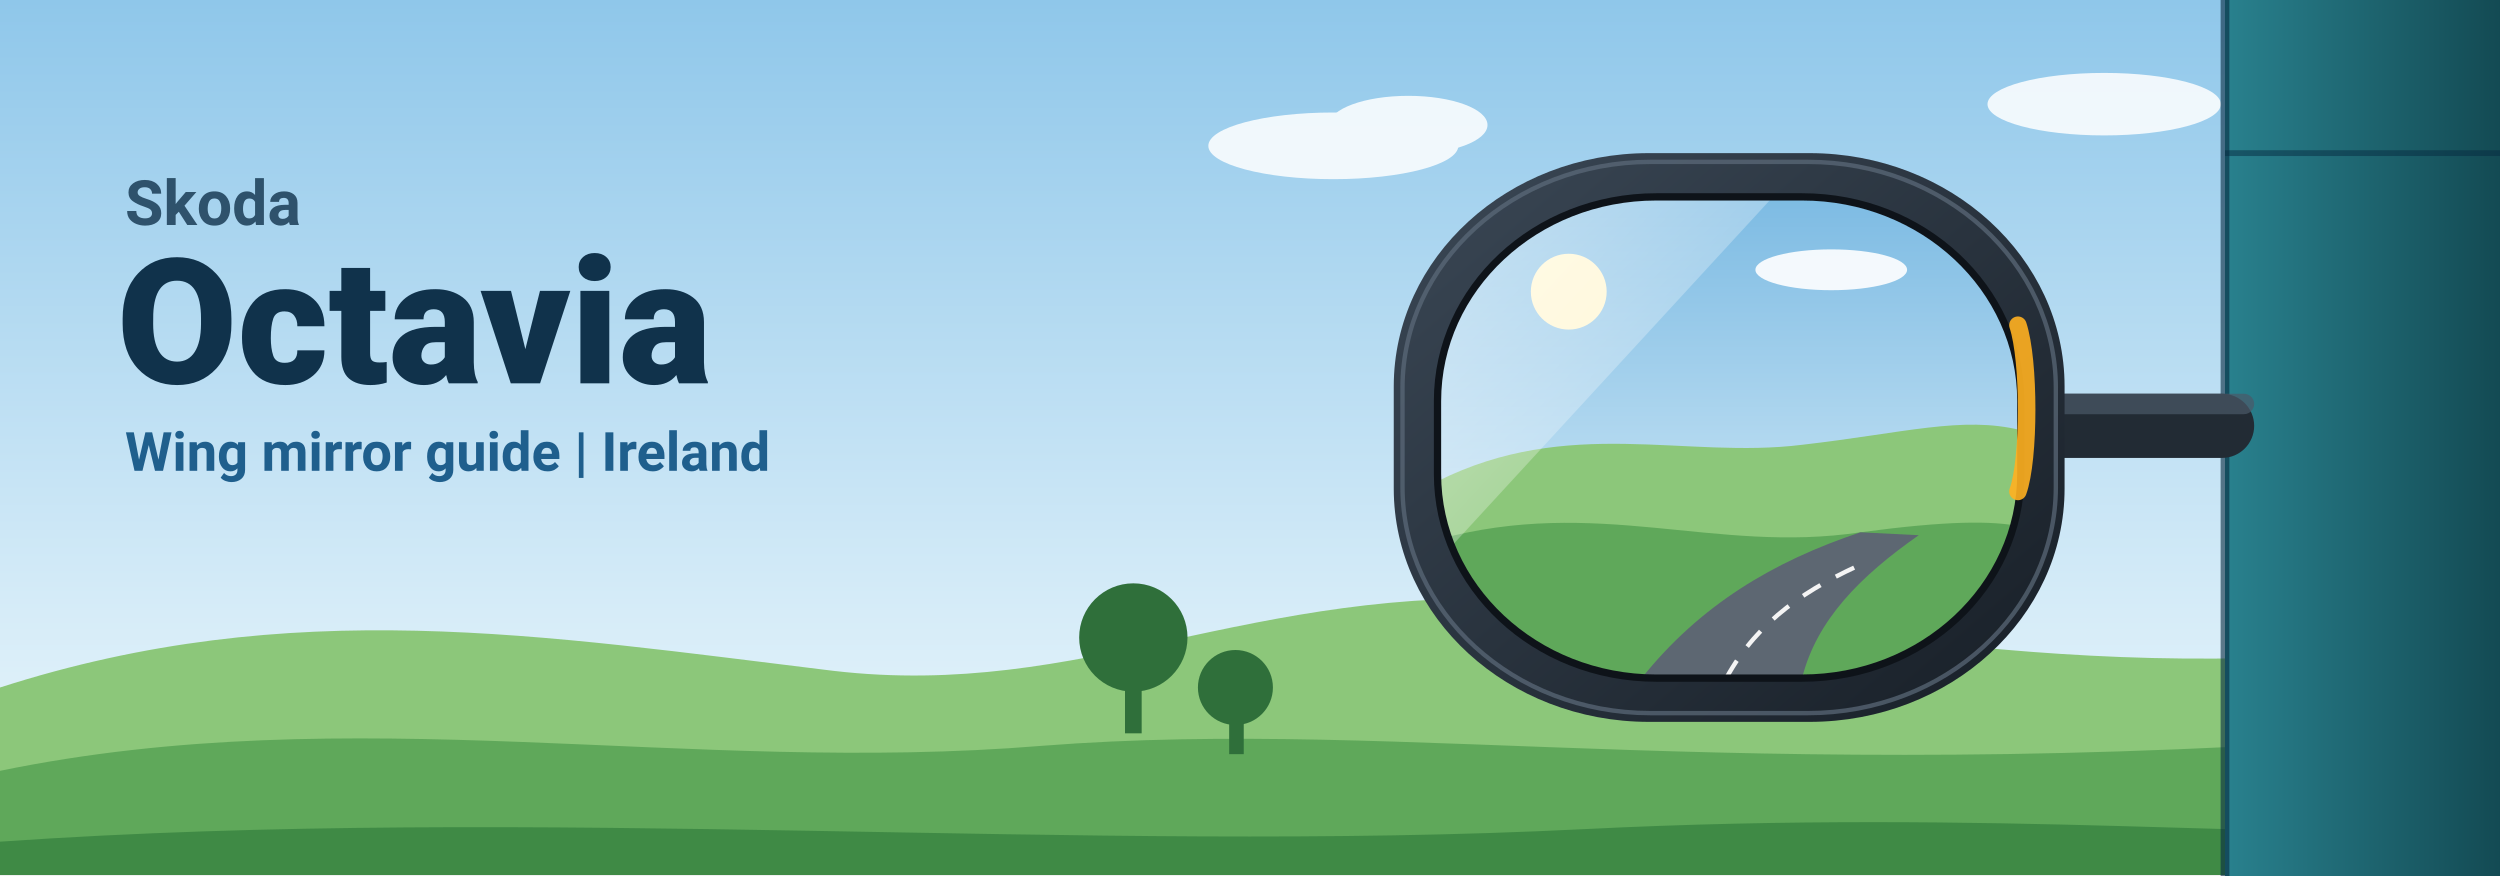
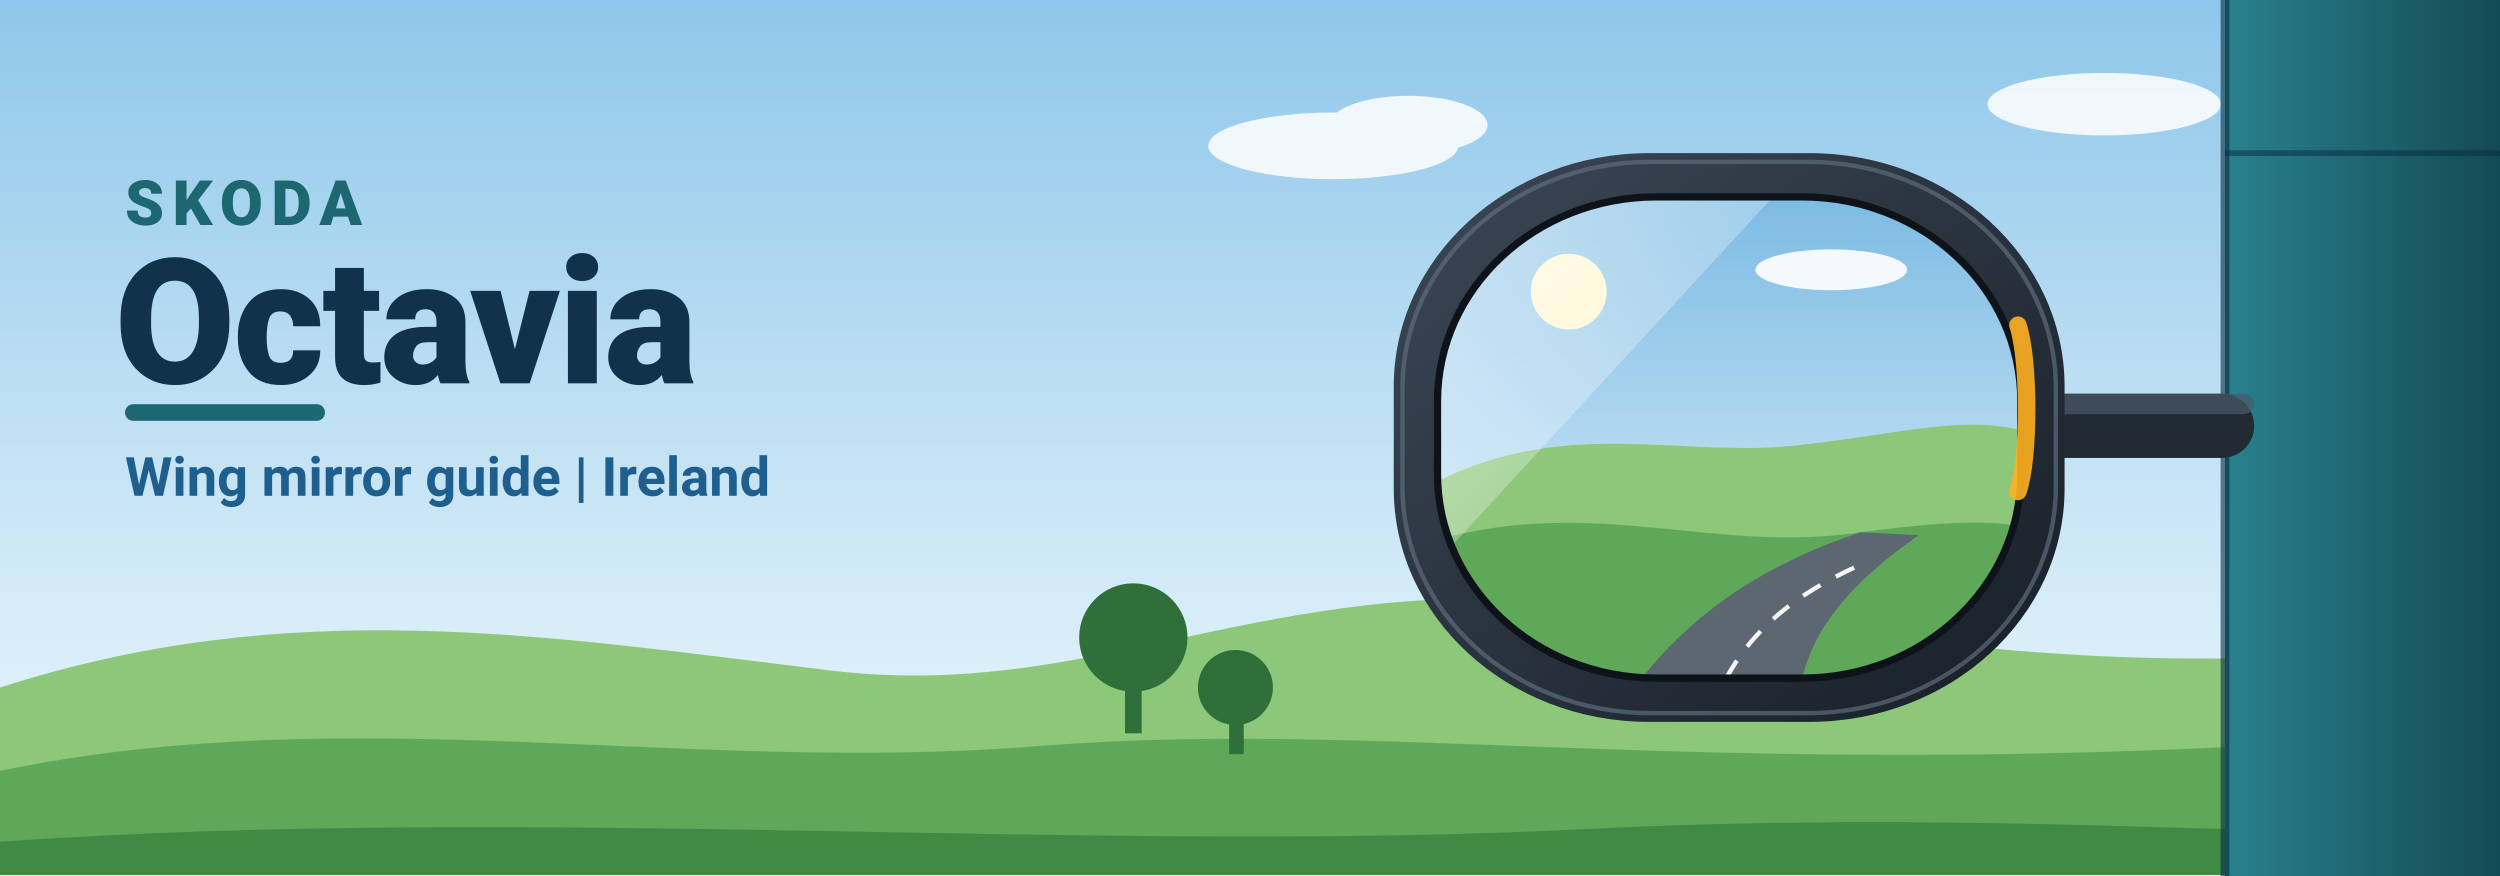
<svg xmlns="http://www.w3.org/2000/svg" viewBox="0 0 1200 420" width="1200" height="420" role="img" aria-label="Illustration of a Skoda Octavia wing mirror reflecting green Irish hills">
  <defs>
    <linearGradient id="sky" x1="0" y1="0" x2="0" y2="1">
      <stop offset="0" stop-color="#8fc7ea" />
      <stop offset="0.7" stop-color="#d6ecf8" />
      <stop offset="1" stop-color="#eef8fc" />
    </linearGradient>
    <linearGradient id="glassSky" x1="0" y1="0" x2="0" y2="1">
      <stop offset="0" stop-color="#7dbbe3" />
      <stop offset="1" stop-color="#e3f3fb" />
    </linearGradient>
    <linearGradient id="housing" x1="0" y1="0" x2="1" y2="1">
      <stop offset="0" stop-color="#3b4856" />
      <stop offset="1" stop-color="#171e26" />
    </linearGradient>
    <linearGradient id="door" x1="0" y1="0" x2="1" y2="0">
      <stop offset="0" stop-color="hsl(188,55%,36%)" />
      <stop offset="1" stop-color="hsl(188,62%,20%)" />
    </linearGradient>
    <linearGradient id="shine" x1="0" y1="0" x2="1" y2="1">
      <stop offset="0" stop-color="#fff" stop-opacity="0.55" />
      <stop offset="1" stop-color="#fff" stop-opacity="0" />
    </linearGradient>
    <clipPath id="glassClip">
      <rect x="470" y="150" width="400" height="330" rx="150" ry="140" />
    </clipPath>
  </defs>
  <rect width="1200" height="420" fill="url(#sky)" />
  <g fill="#fff" opacity="0.85">
    <ellipse cx="640" cy="70" rx="60" ry="16" />
    <ellipse cx="676" cy="60" rx="38" ry="14" />
    <ellipse cx="1010" cy="50" rx="56" ry="15" />
  </g>
  <path d="M0 330 C140 285 260 305 400 322 C520 336 600 280 740 288 C880 296 1000 334 1200 306 L1200 420 L0 420Z" fill="#8cc77a" />
  <path d="M0 370 C170 335 330 372 500 358 C680 344 840 380 1200 350 L1200 420 L0 420Z" fill="#5fa85a" />
  <path d="M0 404 C260 386 520 410 760 398 C960 388 1100 404 1200 398 L1200 420 L0 420Z" fill="#3f8a45" />
  <g fill="#2f6f3a">
    <rect x="540" y="318" width="8" height="34" />
    <circle cx="544" cy="306" r="26" />
    <rect x="590" y="338" width="7" height="24" />
    <circle cx="593" cy="330" r="18" />
  </g>
  <g transform="translate(361,-10.5) scale(0.7)">
    <rect x="1010" y="0" width="190" height="630" fill="url(#door)" />
    <path d="M1010 0 L1010 630" stroke="#06293f" stroke-width="6" opacity="0.6" />
    <path d="M1010 120 H1200" stroke="#06293f" stroke-width="4" opacity="0.5" />
    <rect x="860" y="285" width="170" height="44" rx="22" fill="#222b34" />
    <rect x="860" y="285" width="170" height="14" rx="7" fill="#4a5968" opacity="0.7" />
    <rect x="440" y="120" width="460" height="390" rx="175" ry="160" fill="url(#housing)" />
    <rect x="446" y="126" width="448" height="378" rx="170" ry="155" fill="none" stroke="#5c6b7a" stroke-width="3" opacity="0.7" />
    <g clip-path="url(#glassClip)">
      <rect x="470" y="150" width="400" height="330" fill="url(#glassSky)" />
      <circle cx="560" cy="215" r="26" fill="#fff6cf" />
      <ellipse cx="740" cy="200" rx="52" ry="14" fill="#fff" opacity="0.9" />
      <path d="M470 345 C560 300 640 330 720 320 C790 312 830 300 870 310 L870 480 L470 480Z" fill="#8cc77a" />
      <path d="M470 385 C580 355 660 395 760 380 C820 372 850 372 870 376 L870 480 L470 480Z" fill="#5fa85a" />
      <path d="M610 480 C650 430 700 400 760 380 L800 382 C760 410 730 440 720 480Z" fill="#5d6772" />
      <path d="M668 480 C690 440 724 418 765 400" stroke="#f4f4f4" stroke-width="3" stroke-dasharray="14 12" fill="none" />
      <path d="M470 150 L700 150 L470 400Z" fill="url(#shine)" />
    </g>
    <rect x="470" y="150" width="400" height="330" rx="150" ry="140" fill="none" stroke="#0e1319" stroke-width="5" />
    <path d="M868 238 C876 262 876 330 868 352" stroke="#ffb020" stroke-width="12" stroke-linecap="round" fill="none" opacity="0.9" />
  </g>
  <g font-family="system-ui,-apple-system,'Segoe UI',Roboto,Arial,sans-serif" fill="#10324b">
-     <text x="60" y="108" font-size="30" font-weight="600" opacity="0.8">Skoda</text>
-     <text x="56" y="184" font-size="84" font-weight="800">Octavia</text>
-     <text x="60" y="226" font-size="26" font-weight="600" fill="#1f5f8d">Wing mirror guide  |  Ireland</text>
+     <text x="60" y="108" font-size="30" font-weight="800" letter-spacing="4" fill="hsl(188,60%,28%)" opacity="1">SKODA</text>
+     <text x="55" y="184" font-size="84" font-weight="900" letter-spacing="-1">Octavia</text>
+     <rect x="60" y="194" width="96" height="8" rx="4" fill="hsl(188,60%,28%)" />
+     <text x="60" y="238" font-size="26" font-weight="600" fill="#1f5f8d">Wing mirror guide  |  Ireland</text>
  </g>
</svg>
